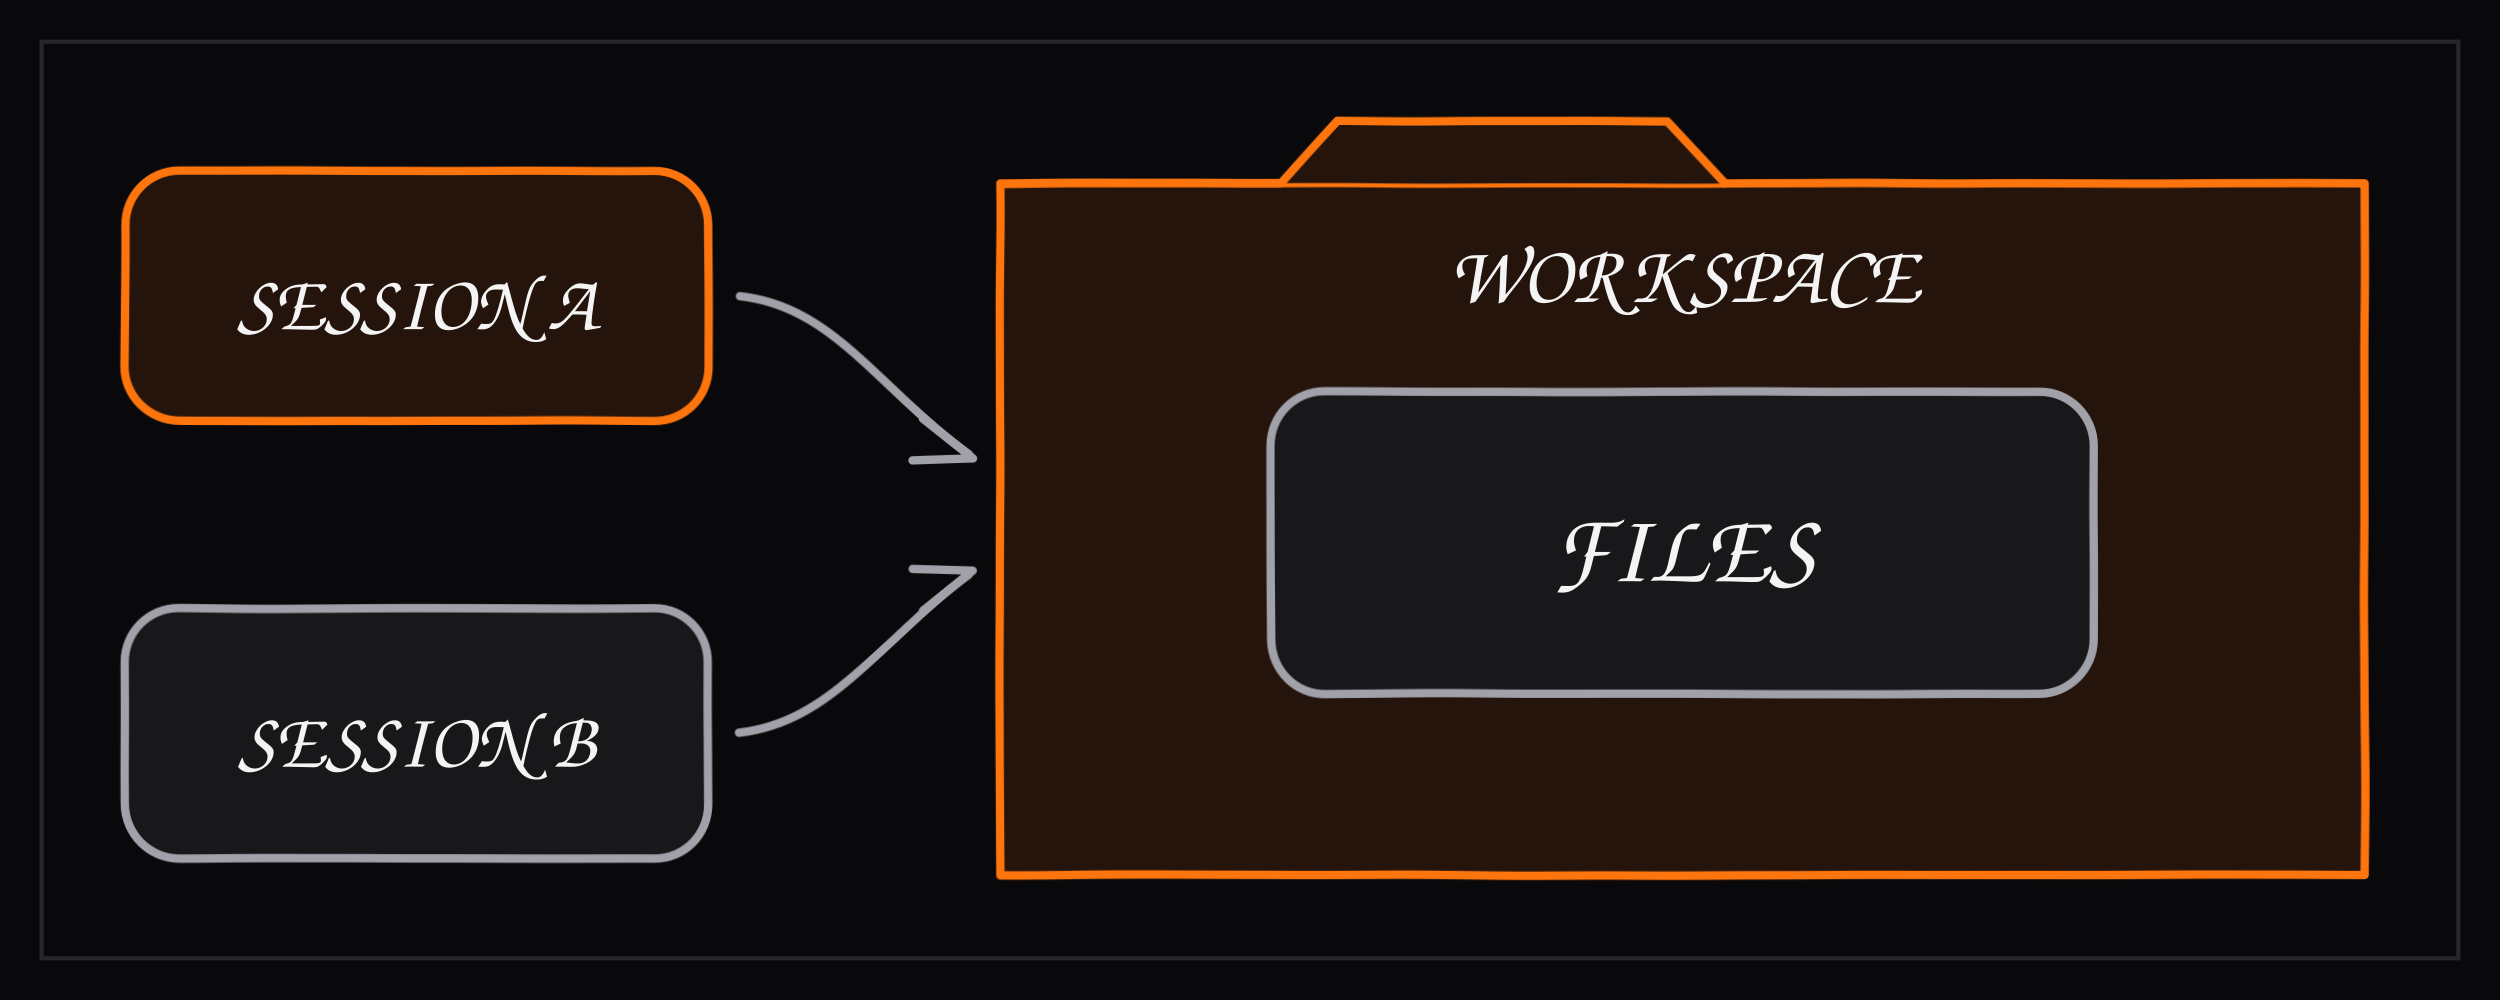
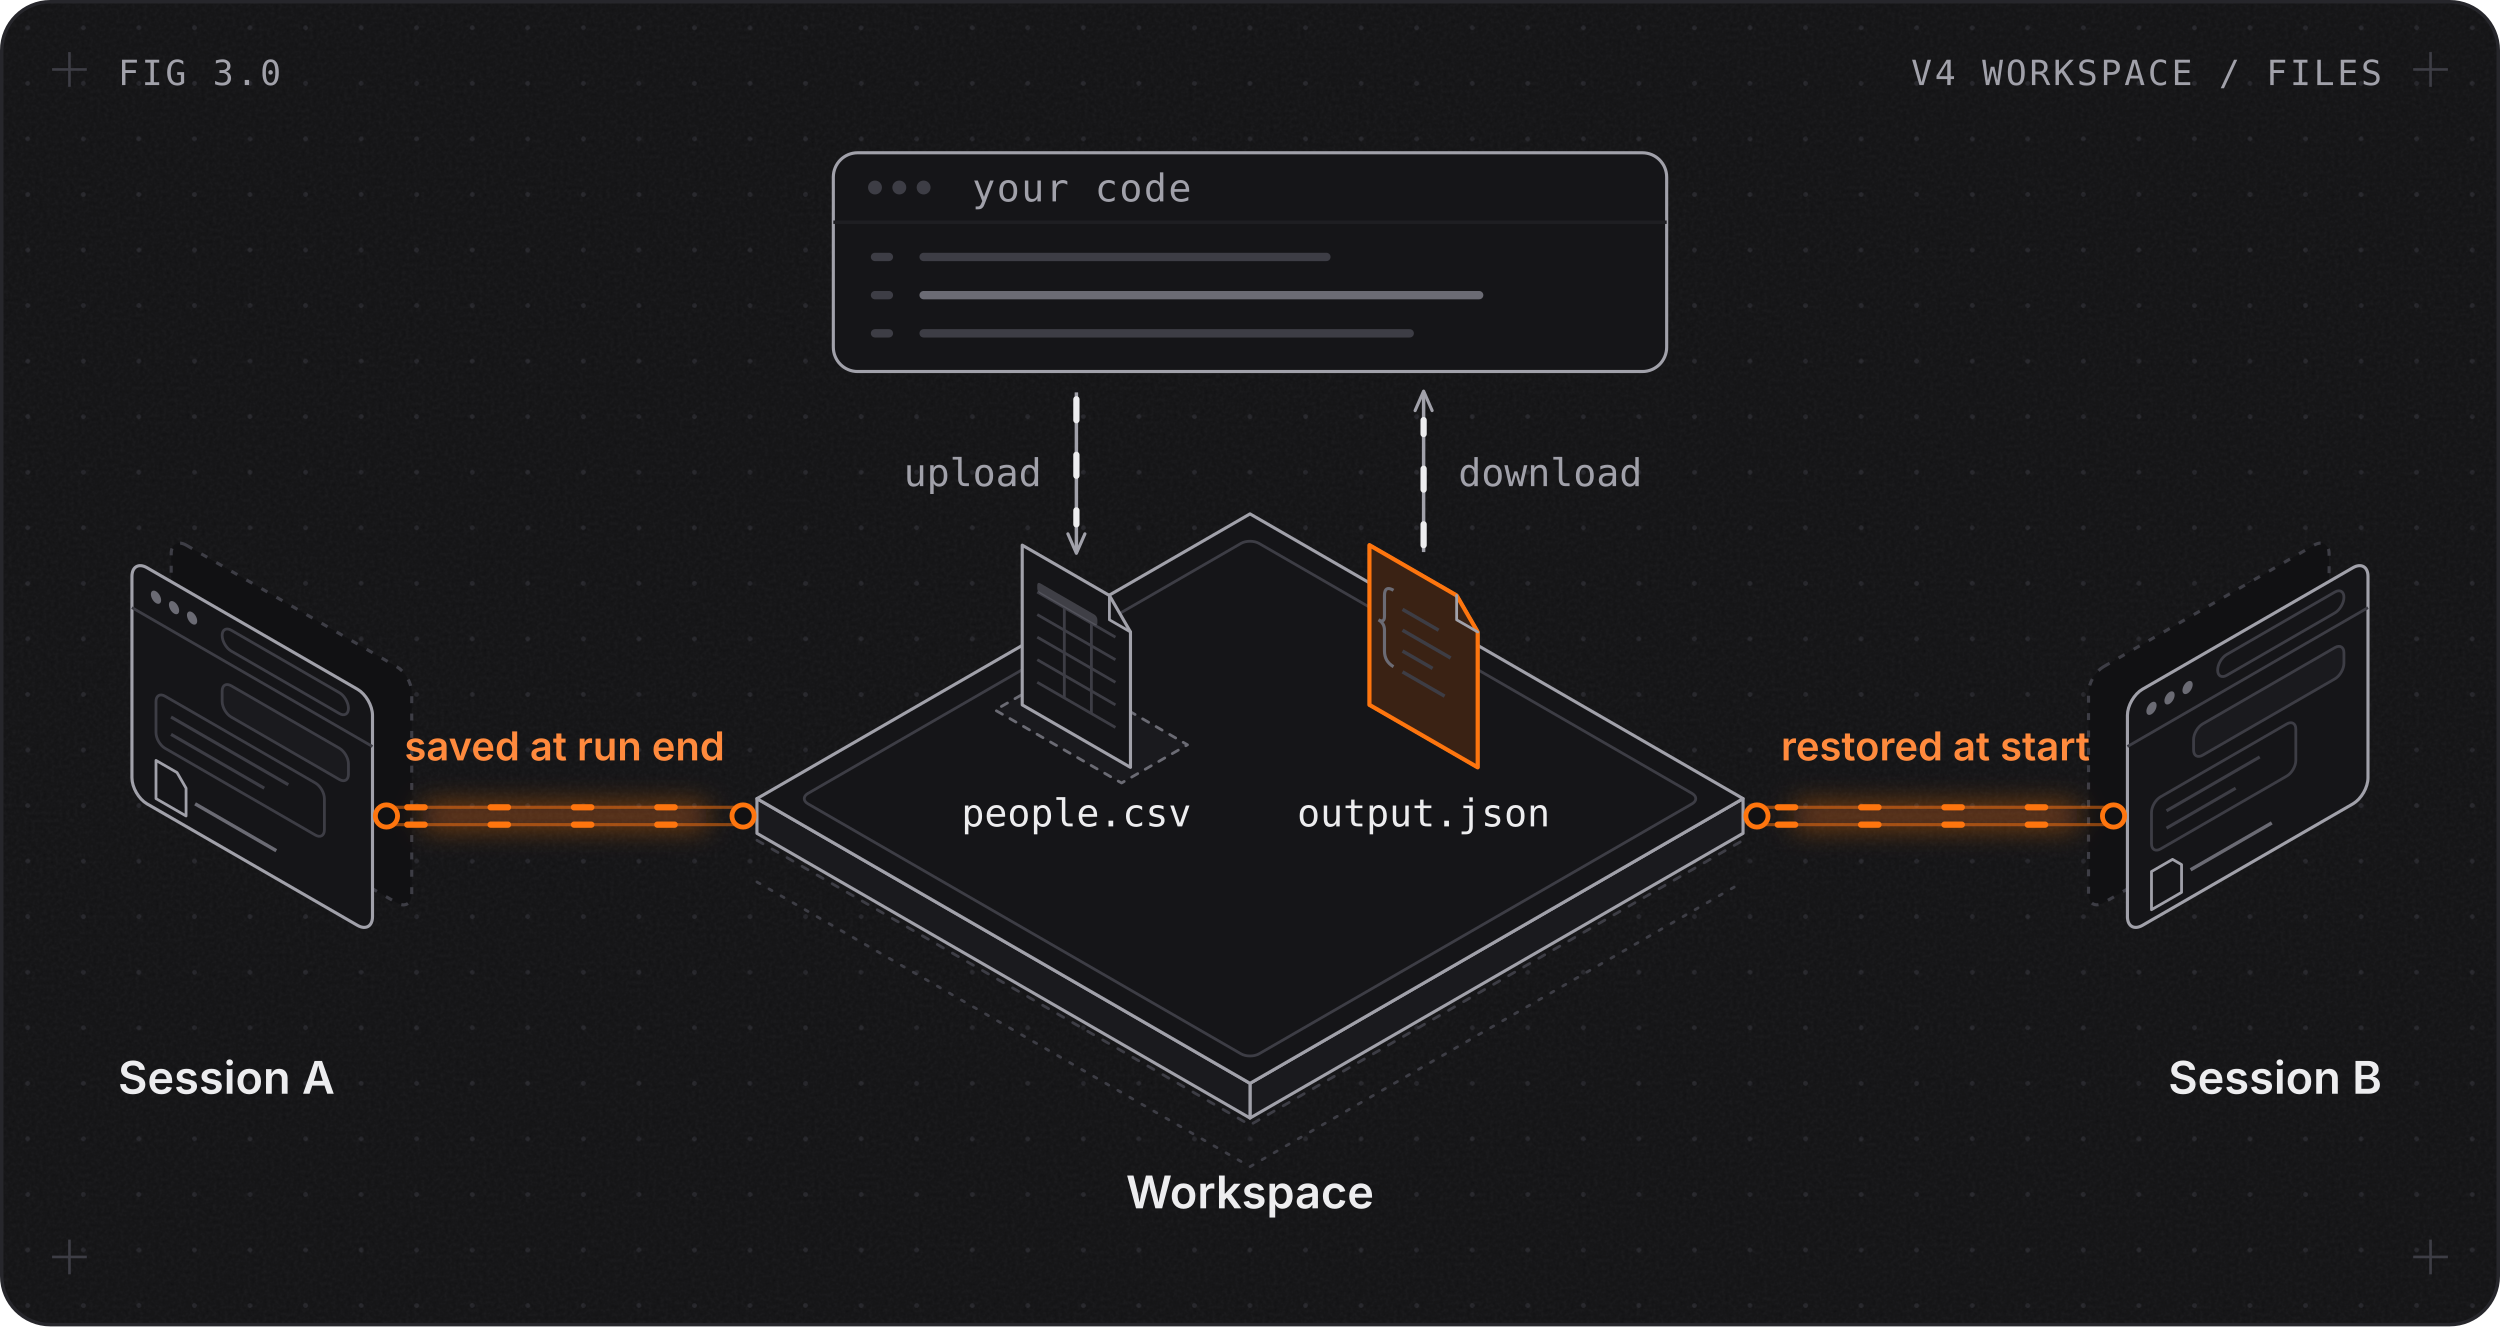
- <svg xmlns="http://www.w3.org/2000/svg" width="1200" height="480" viewBox="0 0 1200 480" role="img" aria-labelledby="title desc">
+ <svg xmlns="http://www.w3.org/2000/svg" viewBox="0 0 720 382" width="720" height="382" role="img" aria-labelledby="t d" fill="none">
+   <style>.s{font-family:Geist, Inter, -apple-system, BlinkMacSystemFont, 'Segoe UI', Helvetica, Arial, sans-serif}.m{font-family:'Geist Mono', ui-monospace, SFMono-Regular, Menlo, monospace}text{font-kerning:normal}@keyframes fr{to{stroke-dashoffset:-24}}@keyframes fl{to{stroke-dashoffset:24}}@keyframes fv{to{stroke-dashoffset:-16}}@keyframes gsA{0%,13.2%{stroke-opacity:1}14%,99.2%{stroke-opacity:.16}100%{stroke-opacity:1}}@keyframes grB{0%,19.2%{stroke-opacity:.16}20%,33.2%{stroke-opacity:1}34%,100%{stroke-opacity:.16}}@keyframes gsB{0%,55.2%{stroke-opacity:.16}56%,65.2%{stroke-opacity:1}66%,100%{stroke-opacity:.16}}@keyframes gdl{0%,67.2%{stroke-opacity:0}68%,77.2%{stroke-opacity:1}78%,100%{stroke-opacity:0}}@keyframes gup{0%,79.2%{stroke-opacity:0}80%,86.2%{stroke-opacity:1}87%,100%{stroke-opacity:0}}@keyframes grA{0%,87.2%{stroke-opacity:.16}88%,95.2%{stroke-opacity:1}96%,100%{stroke-opacity:.16}}@keyframes runA{0%,88%{stroke-opacity:0;fill-opacity:0}90%,100%{stroke-opacity:1;fill-opacity:1}}@keyframes runB{0%,32%{stroke-opacity:0;fill-opacity:0}34%,58%{stroke-opacity:1;fill-opacity:1}60%,100%{stroke-opacity:0;fill-opacity:0}}@keyframes neu{0%,34%{stroke-opacity:1;fill-opacity:1}40%,100%{stroke-opacity:0;fill-opacity:0}}@keyframes cur{0%,100%{transform:translate(0,0)}40%,60%{transform:translate(-14px,-6px)}}@media (prefers-reduced-motion:no-preference){.psAr{animation:fr 1s linear infinite,gsA 12s linear infinite}.psAl{animation:fl 1s linear infinite,gsA 12s linear infinite}.psAv{animation:fv .67s linear infinite,gsA 12s linear infinite}.prBr{animation:fr 1s linear infinite,grB 12s linear infinite}.prBl{animation:fl 1s linear infinite,grB 12s linear infinite}.prBv{animation:fv .67s linear infinite,grB 12s linear infinite}.psBr{animation:fr 1s linear infinite,gsB 12s linear infinite}.psBl{animation:fl 1s linear infinite,gsB 12s linear infinite}.psBv{animation:fv .67s linear infinite,gsB 12s linear infinite}.pdlr{animation:fr 1s linear infinite,gdl 12s linear infinite}.pdll{animation:fl 1s linear infinite,gdl 12s linear infinite}.pdlv{animation:fv .67s linear infinite,gdl 12s linear infinite}.pupr{animation:fr 1s linear infinite,gup 12s linear infinite}.pupl{animation:fl 1s linear infinite,gup 12s linear infinite}.pupv{animation:fv .67s linear infinite,gup 12s linear infinite}.prAr{animation:fr 1s linear infinite,grA 12s linear infinite}.prAl{animation:fl 1s linear infinite,grA 12s linear infinite}.prAv{animation:fv .67s linear infinite,grA 12s linear infinite}.runA{animation:runA 12s linear infinite}.runB{animation:runB 12s linear infinite}.neu{animation:neu 12s linear infinite}.cur{animation:cur 6s ease-in-out infinite}}.runA,.runB{stroke-opacity:0;fill-opacity:0}</style>
  <defs>
-     <filter id="rough">
-       <feTurbulence type="fractalNoise" baseFrequency=".01" numOctaves="2" seed="17" result="noise" />
-       <feDisplacementMap in="SourceGraphic" in2="noise" scale="1.4" />
+     <marker id="ah" viewBox="0 0 10 10" refX="8.5" refY="5" markerWidth="7" markerHeight="7" orient="auto-start-reverse">
+       <path d="M1 1.5 L9 5 L1 8.5" stroke="#A1A1AA" stroke-width="1.3" fill="none" stroke-linejoin="round" stroke-linecap="round" />
+     </marker>
+     <filter id="glow" filterUnits="userSpaceOnUse" x="0" y="0" width="720" height="1000">
+       <feGaussianBlur stdDeviation="4" />
    </filter>
+     <filter id="glow2" filterUnits="userSpaceOnUse" x="0" y="0" width="720" height="1000">
+       <feGaussianBlur stdDeviation="7" />
+     </filter>
+     <pattern id="dots" width="16" height="16" patternUnits="userSpaceOnUse">
+       <circle cx="8" cy="8" r="0.7" fill="#232328" />
+     </pattern>
+     <filter id="grain" x="0" y="0" width="100%" height="100%">
+       <feTurbulence type="fractalNoise" baseFrequency="0.9" numOctaves="2" seed="7" stitchTiles="stitch" />
+       <feColorMatrix values="0 0 0 0 0.5  0 0 0 0 0.5  0 0 0 0 0.5  0 0 0 0.07 0" />
+     </filter>
+     <clipPath id="card">
+       <rect x="0.5" y="0.5" width="719" height="381" rx="14" />
+     </clipPath>
  </defs>
-   <rect width="1200" height="480" fill="#09090B" />
-   <rect x="20" y="20" width="1160" height="440" fill="none" stroke="#27272A" stroke-width="2" />
-   <g fill="none" stroke-linecap="round" stroke-linejoin="round" filter="url(#rough)">
-     <rect x="60" y="82" width="280" height="120" rx="26" fill="#24140B" stroke="#FE750E" stroke-width="4" />
-     <rect x="60" y="292" width="280" height="120" rx="26" fill="#18181B" stroke="#A1A1AA" stroke-width="4" />
-     <path d="M355 142 C400 147 420 185 465 218" stroke="#A1A1AA" stroke-width="4" />
-     <path d="M443 201 L467 220 L438 221" stroke="#A1A1AA" stroke-width="4" />
-     <path d="M355 352 C400 347 420 309 465 276" stroke="#A1A1AA" stroke-width="4" />
-     <path d="M438 273 L467 274 L443 293" stroke="#A1A1AA" stroke-width="4" />
-     <path d="M480 88 L1135 88 L1135 420 L480 420 Z" fill="#24140B" stroke="#FE750E" stroke-width="4" />
-     <path d="M480 88 L615 88 L642 58 L800 58 L828 88" fill="#24140B" stroke="#FE750E" stroke-width="4" />
-     <rect x="610" y="188" width="395" height="145" rx="26" fill="#18181B" stroke="#A1A1AA" stroke-width="4" />
+   <rect x="0.5" y="0.5" width="719" height="381" rx="14" fill="#111113" />
+   <g clip-path="url(#card)">
+     <rect width="720" height="382" fill="url(#dots)" />
+     <rect width="720" height="382" filter="url(#grain)" />
  </g>
-   <g font-family="Virgil, Comic Sans MS, cursive" text-anchor="middle">
-     <text x="200" y="158" font-size="38" fill="#F4F4F5">SESSION A</text>
-     <text x="200" y="368" font-size="38" fill="#F4F4F5">SESSION B</text>
-     <text x="808" y="145" font-size="40" fill="#F4F4F5">WORKSPACE</text>
-     <text x="808" y="279" font-size="48" fill="#F4F4F5">FILES</text>
+   <rect x="0.5" y="0.5" width="719" height="381" rx="14" fill="none" stroke="#26262B" />
+   <path d="M15 20h10M20 15v10" stroke="#3D3D45" stroke-width="0.75" />
+   <path d="M695 20h10M700 15v10" stroke="#3D3D45" stroke-width="0.75" />
+   <path d="M15 362h10M20 357v10" stroke="#3D3D45" stroke-width="0.75" />
+   <path d="M695 362h10M700 357v10" stroke="#3D3D45" stroke-width="0.75" />
+   <text x="34.0" y="24.5" font-size="10" fill="#A1A1AA" letter-spacing="0.08em" class="m">FIG 3.0</text>
+   <text x="686.0" y="24.5" font-size="10" fill="#A1A1AA" text-anchor="end" letter-spacing="0.08em" class="m">V4 WORKSPACE / FILES</text>
+   <rect x="240.0" y="44" width="240" height="63" rx="7" fill="#151518" stroke="#A1A1AA" stroke-width="0.9" />
+   <line x1="240.0" y1="64" x2="480.0" y2="64" stroke="#1E1E22" stroke-width="1" />
+   <circle cx="252.0" cy="54.0" r="2" fill="#3D3D45" />
+   <circle cx="259.0" cy="54.0" r="2" fill="#3D3D45" />
+   <circle cx="266.0" cy="54.0" r="2" fill="#3D3D45" />
+   <text x="280.0" y="58.0" font-size="11" fill="#A1A1AA" letter-spacing="0.04em" class="m">your code</text>
+   <line x1="252.0" y1="74" x2="256.0" y2="74" stroke="#3D3D45" stroke-width="2.4" stroke-linecap="round" />
+   <line x1="266.0" y1="74" x2="382.0" y2="74" stroke="#3D3D45" stroke-width="2.4" stroke-linecap="round" />
+   <line x1="252.0" y1="85" x2="256.0" y2="85" stroke="#3D3D45" stroke-width="2.4" stroke-linecap="round" />
+   <line x1="266.0" y1="85" x2="426.0" y2="85" stroke="#6B6B74" stroke-width="2.4" stroke-linecap="round" />
+   <line x1="252.0" y1="96" x2="256.0" y2="96" stroke="#3D3D45" stroke-width="2.4" stroke-linecap="round" />
+   <line x1="266.0" y1="96" x2="406.0" y2="96" stroke="#3D3D45" stroke-width="2.4" stroke-linecap="round" />
+   <polyline points="218.0,242.0 360.0,324.0 502.0,242.0" stroke="#3D3D45" stroke-width="0.8" stroke-dasharray="2 3" stroke-linejoin="round" stroke-linecap="round" />
+   <polyline points="218.0,254.0 360.0,336.0 502.0,254.0" stroke="#3D3D45" stroke-width="0.8" stroke-dasharray="1 3" stroke-linejoin="round" stroke-linecap="round" />
+   <polygon points="502.0,230.0 360.0,312.0 360.0,322.0 502.0,240.0" fill="#1A1A1E" stroke="#A1A1AA" stroke-width="0.9" stroke-linejoin="round" stroke-linecap="round" />
+   <polygon points="218.0,230.0 360.0,312.0 360.0,322.0 218.0,240.0" fill="#1A1A1E" stroke="#A1A1AA" stroke-width="0.9" stroke-linejoin="round" stroke-linecap="round" />
+   <polygon points="360.0,148.0 502.0,230.0 360.0,312.0 218.0,230.0" fill="#151518" stroke="#A1A1AA" stroke-width="0.9" stroke-linejoin="round" stroke-linecap="round" />
+   <g transform="matrix(0.866,0.5,-0.866,0.5,360.0,148.0)">
+     <rect x="7" y="7" width="150" height="150" rx="3" stroke="#3D3D45" stroke-width="0.8" vector-effect="non-scaling-stroke" />
  </g>
+   <polygon points="305.7,193.5 342.0,214.5 323.0,225.5 286.6,204.5" fill="#1A1A1E" stroke="#6B6B74" stroke-width="0.8" stroke-dasharray="2 2.5" stroke-linejoin="round" stroke-linecap="round" />
+   <g transform="matrix(0.866,0.5,0,1,294.4,203.0)">
+     <path d="M0 0V-46H29L36 -39V0Z" fill="#151518" stroke="#A1A1AA" stroke-width="0.9" stroke-linejoin="round" stroke-linecap="round" vector-effect="non-scaling-stroke" />
+     <path d="M29 -46V-39H36" stroke="#A1A1AA" stroke-width="0.8" stroke-linejoin="round" stroke-linecap="round" vector-effect="non-scaling-stroke" />
+     <line x1="5" y1="-35.0" x2="31" y2="-35.0" stroke="#3D3D45" stroke-width="0.8" vector-effect="non-scaling-stroke" />
+     <line x1="5" y1="-28.5" x2="31" y2="-28.5" stroke="#3D3D45" stroke-width="0.8" vector-effect="non-scaling-stroke" />
+     <line x1="5" y1="-22.0" x2="31" y2="-22.0" stroke="#3D3D45" stroke-width="0.8" vector-effect="non-scaling-stroke" />
+     <line x1="5" y1="-15.5" x2="31" y2="-15.5" stroke="#3D3D45" stroke-width="0.8" vector-effect="non-scaling-stroke" />
+     <line x1="5" y1="-9.0" x2="31" y2="-9.0" stroke="#3D3D45" stroke-width="0.8" vector-effect="non-scaling-stroke" />
+     <line x1="14" y1="-35" x2="14" y2="-9" stroke="#3D3D45" stroke-width="0.8" vector-effect="non-scaling-stroke" />
+     <line x1="23" y1="-35" x2="23" y2="-9" stroke="#3D3D45" stroke-width="0.8" vector-effect="non-scaling-stroke" />
+     <rect x="5" y="-38" width="20" height="3" rx="1" fill="#6B6B74" fill-opacity=".5" />
+   </g>
+   <text x="310.0" y="238.0" font-size="11" fill="#EDEDEF" text-anchor="middle" class="m">people.csv</text>
+   <g transform="matrix(0.866,0.5,0,1,394.4,203.0)">
+     <path d="M0 0V-46H29L36 -39V0Z" fill="#151518" stroke="#A1A1AA" stroke-width="0.9" stroke-linejoin="round" stroke-linecap="round" vector-effect="non-scaling-stroke" />
+     <path class="neu" d="M0 0V-46H29L36 -39V0Z" fill="#3A2214" stroke="#FE750E" stroke-width="1.2" stroke-linejoin="round" stroke-linecap="round" vector-effect="non-scaling-stroke" />
+     <path d="M29 -46V-39H36" stroke="#A1A1AA" stroke-width="0.8" stroke-linejoin="round" stroke-linecap="round" vector-effect="non-scaling-stroke" />
+     <path d="M8 -37q-3 0 -3 3v6q0 2 -2 2q2 0 2 2v6q0 3 3 3" stroke="#6B6B74" stroke-width="0.9" vector-effect="non-scaling-stroke" />
+     <line x1="11" y1="-33" x2="23" y2="-33" stroke="#3D3D45" stroke-width="1" vector-effect="non-scaling-stroke" />
+     <line x1="11" y1="-27" x2="27" y2="-27" stroke="#3D3D45" stroke-width="1" vector-effect="non-scaling-stroke" />
+     <line x1="11" y1="-21" x2="21" y2="-21" stroke="#3D3D45" stroke-width="1" vector-effect="non-scaling-stroke" />
+     <line x1="11" y1="-15" x2="25" y2="-15" stroke="#3D3D45" stroke-width="1" vector-effect="non-scaling-stroke" />
+   </g>
+   <text x="410.0" y="238.0" font-size="11" fill="#EDEDEF" text-anchor="middle" class="m">output.json</text>
+   <line x1="310.0" y1="113.0" x2="310.0" y2="159.0" stroke="#A1A1AA" stroke-width="1" marker-end="url(#ah)" />
+   <text x="300.0" y="140.0" font-size="11" fill="#A1A1AA" text-anchor="end" class="m">upload</text>
+   <line x1="410.0" y1="159.0" x2="410.0" y2="113.0" stroke="#A1A1AA" stroke-width="1" marker-end="url(#ah)" />
+   <text x="420.0" y="140.0" font-size="11" fill="#A1A1AA" class="m">download</text>
+   <line class="pupv" x1="310.0" y1="115.0" x2="310.0" y2="151.0" stroke="#EDEDEF" stroke-width="1.8" stroke-linecap="round" stroke-dasharray="6 10" />
+   <line class="pdlv" x1="410.0" y1="157.0" x2="410.0" y2="121.0" stroke="#EDEDEF" stroke-width="1.8" stroke-linecap="round" stroke-dasharray="6 10" />
+   <g transform="matrix(0.866,0.5,0,1,49.3,222.5)">
+     <rect x="0" y="-68" width="80" height="68" rx="5" fill="#111113" stroke="#3D3D45" stroke-width="0.9" stroke-dasharray="2 3" vector-effect="non-scaling-stroke" />
+   </g>
+   <g transform="matrix(0.866,0.5,0,1,38.0,229.0)">
+     <rect x="0" y="-68" width="80" height="68" rx="5" fill="#151518" stroke="#A1A1AA" stroke-width="0.9" vector-effect="non-scaling-stroke" />
+     <line x1="0" y1="-54" x2="80" y2="-54" stroke="#3D3D45" stroke-width="0.8" vector-effect="non-scaling-stroke" />
+     <circle cx="8" cy="-61" r="1.7" fill="#6B6B74" />
+     <circle cx="14" cy="-61" r="1.7" fill="#6B6B74" />
+     <circle cx="20" cy="-61" r="1.7" fill="#6B6B74" />
+     <rect x="30" y="-64" width="42" height="6" rx="3" stroke="#3D3D45" stroke-width="0.8" vector-effect="non-scaling-stroke" />
+     <rect x="30" y="-48" width="42" height="9" rx="3" fill="#1A1A1E" stroke="#3D3D45" stroke-width="0.8" vector-effect="non-scaling-stroke" />
+     <rect x="8" y="-34" width="56" height="15" rx="3" fill="none" stroke="#3D3D45" stroke-width="0.8" vector-effect="non-scaling-stroke" />
+     <line x1="13" y1="-29" x2="52" y2="-29" stroke="#3D3D45" stroke-width="0.9" vector-effect="non-scaling-stroke" />
+     <line x1="13" y1="-24" x2="44" y2="-24" stroke="#3D3D45" stroke-width="0.9" vector-effect="non-scaling-stroke" />
+     <path d="M8 -14h7l3 3v8h-10z" fill="#151518" stroke="#A1A1AA" stroke-width="0.8" stroke-linejoin="round" stroke-linecap="round" vector-effect="non-scaling-stroke" />
+     <line x1="21" y1="-8" x2="48" y2="-8" stroke="#6B6B74" stroke-width="1" vector-effect="non-scaling-stroke" />
+     <rect class="runA" x="0" y="-68" width="80" height="68" rx="5" stroke="#FE750E" stroke-width="1.6" vector-effect="non-scaling-stroke" />
+   </g>
+   <g transform="matrix(0.866,-0.5,0,1,601.5,262.5)">
+     <rect x="0" y="-68" width="80" height="68" rx="5" fill="#111113" stroke="#3D3D45" stroke-width="0.9" stroke-dasharray="2 3" vector-effect="non-scaling-stroke" />
+   </g>
+   <g transform="matrix(0.866,-0.5,0,1,612.7,269.0)">
+     <rect x="0" y="-68" width="80" height="68" rx="5" fill="#151518" stroke="#A1A1AA" stroke-width="0.9" vector-effect="non-scaling-stroke" />
+     <line x1="0" y1="-54" x2="80" y2="-54" stroke="#3D3D45" stroke-width="0.8" vector-effect="non-scaling-stroke" />
+     <circle cx="8" cy="-61" r="1.7" fill="#6B6B74" />
+     <circle cx="14" cy="-61" r="1.7" fill="#6B6B74" />
+     <circle cx="20" cy="-61" r="1.7" fill="#6B6B74" />
+     <rect x="30" y="-64" width="42" height="6" rx="3" stroke="#3D3D45" stroke-width="0.8" vector-effect="non-scaling-stroke" />
+     <rect x="22" y="-48" width="50" height="9" rx="3" fill="#1A1A1E" stroke="#3D3D45" stroke-width="0.8" vector-effect="non-scaling-stroke" />
+     <rect x="8" y="-34" width="48" height="15" rx="3" fill="none" stroke="#3D3D45" stroke-width="0.8" vector-effect="non-scaling-stroke" />
+     <line x1="13" y1="-29" x2="44" y2="-29" stroke="#3D3D45" stroke-width="0.9" vector-effect="non-scaling-stroke" />
+     <line x1="13" y1="-24" x2="36" y2="-24" stroke="#3D3D45" stroke-width="0.9" vector-effect="non-scaling-stroke" />
+     <path d="M8 -14h7l3 3v8h-10z" fill="#151518" stroke="#A1A1AA" stroke-width="0.8" stroke-linejoin="round" stroke-linecap="round" vector-effect="non-scaling-stroke" />
+     <line x1="21" y1="-8" x2="48" y2="-8" stroke="#6B6B74" stroke-width="1" vector-effect="non-scaling-stroke" />
+     <rect class="runB" x="0" y="-68" width="80" height="68" rx="5" stroke="#FE750E" stroke-width="1.6" vector-effect="non-scaling-stroke" />
+   </g>
+   <rect x="121.3" y="232.0" width="82.7" height="6" rx="3" fill="#FE750E" fill-opacity="0.5" filter="url(#glow)" />
+   <line x1="111.3" y1="232.5" x2="214.0" y2="232.5" stroke="#FE750E" stroke-width="0.9" stroke-opacity=".5" />
+   <line class="prAl" x1="117.3" y1="232.5" x2="208.0" y2="232.5" stroke="#FE750E" stroke-width="1.8" stroke-linecap="round" stroke-dasharray="5 19" />
+   <line x1="111.3" y1="237.5" x2="214.0" y2="237.5" stroke="#FE750E" stroke-width="0.9" stroke-opacity=".5" />
+   <line class="psAr" x1="117.3" y1="237.5" x2="208.0" y2="237.5" stroke="#FE750E" stroke-width="1.8" stroke-linecap="round" stroke-dasharray="5 19" />
+   <circle cx="111.3" cy="235.0" r="3.2" fill="#111113" stroke="#FE750E" stroke-width="1.4" />
+   <circle cx="214.0" cy="235.0" r="3.2" fill="#111113" stroke="#FE750E" stroke-width="1.4" />
+   <rect x="516.0" y="232.0" width="82.7" height="6" rx="3" fill="#FE750E" fill-opacity="0.5" filter="url(#glow)" />
+   <line x1="506.0" y1="232.5" x2="608.7" y2="232.5" stroke="#FE750E" stroke-width="0.9" stroke-opacity=".5" />
+   <line class="prBr" x1="512.0" y1="232.5" x2="602.7" y2="232.5" stroke="#FE750E" stroke-width="1.8" stroke-linecap="round" stroke-dasharray="5 19" />
+   <line x1="506.0" y1="237.5" x2="608.7" y2="237.5" stroke="#FE750E" stroke-width="0.9" stroke-opacity=".5" />
+   <line class="psBl" x1="512.0" y1="237.5" x2="602.7" y2="237.5" stroke="#FE750E" stroke-width="1.8" stroke-linecap="round" stroke-dasharray="5 19" />
+   <circle cx="506.0" cy="235.0" r="3.2" fill="#111113" stroke="#FE750E" stroke-width="1.4" />
+   <circle cx="608.7" cy="235.0" r="3.2" fill="#111113" stroke="#FE750E" stroke-width="1.4" />
+   <text x="162.6" y="219.0" font-size="11.5" fill="#FF8A3D" font-weight="600" text-anchor="middle" class="s">saved at run end</text>
+   <text x="557.4" y="219.0" font-size="11.5" fill="#FF8A3D" font-weight="600" text-anchor="middle" class="s">restored at start</text>
+   <text x="34.0" y="315.0" font-size="13" fill="#EDEDEF" font-weight="600" class="s">Session A</text>
+   <text x="360.0" y="348.0" font-size="13" fill="#EDEDEF" font-weight="600" text-anchor="middle" class="s">Workspace</text>
+   <text x="686.0" y="315.0" font-size="13" fill="#EDEDEF" font-weight="600" text-anchor="end" class="s">Session B</text>
</svg>
